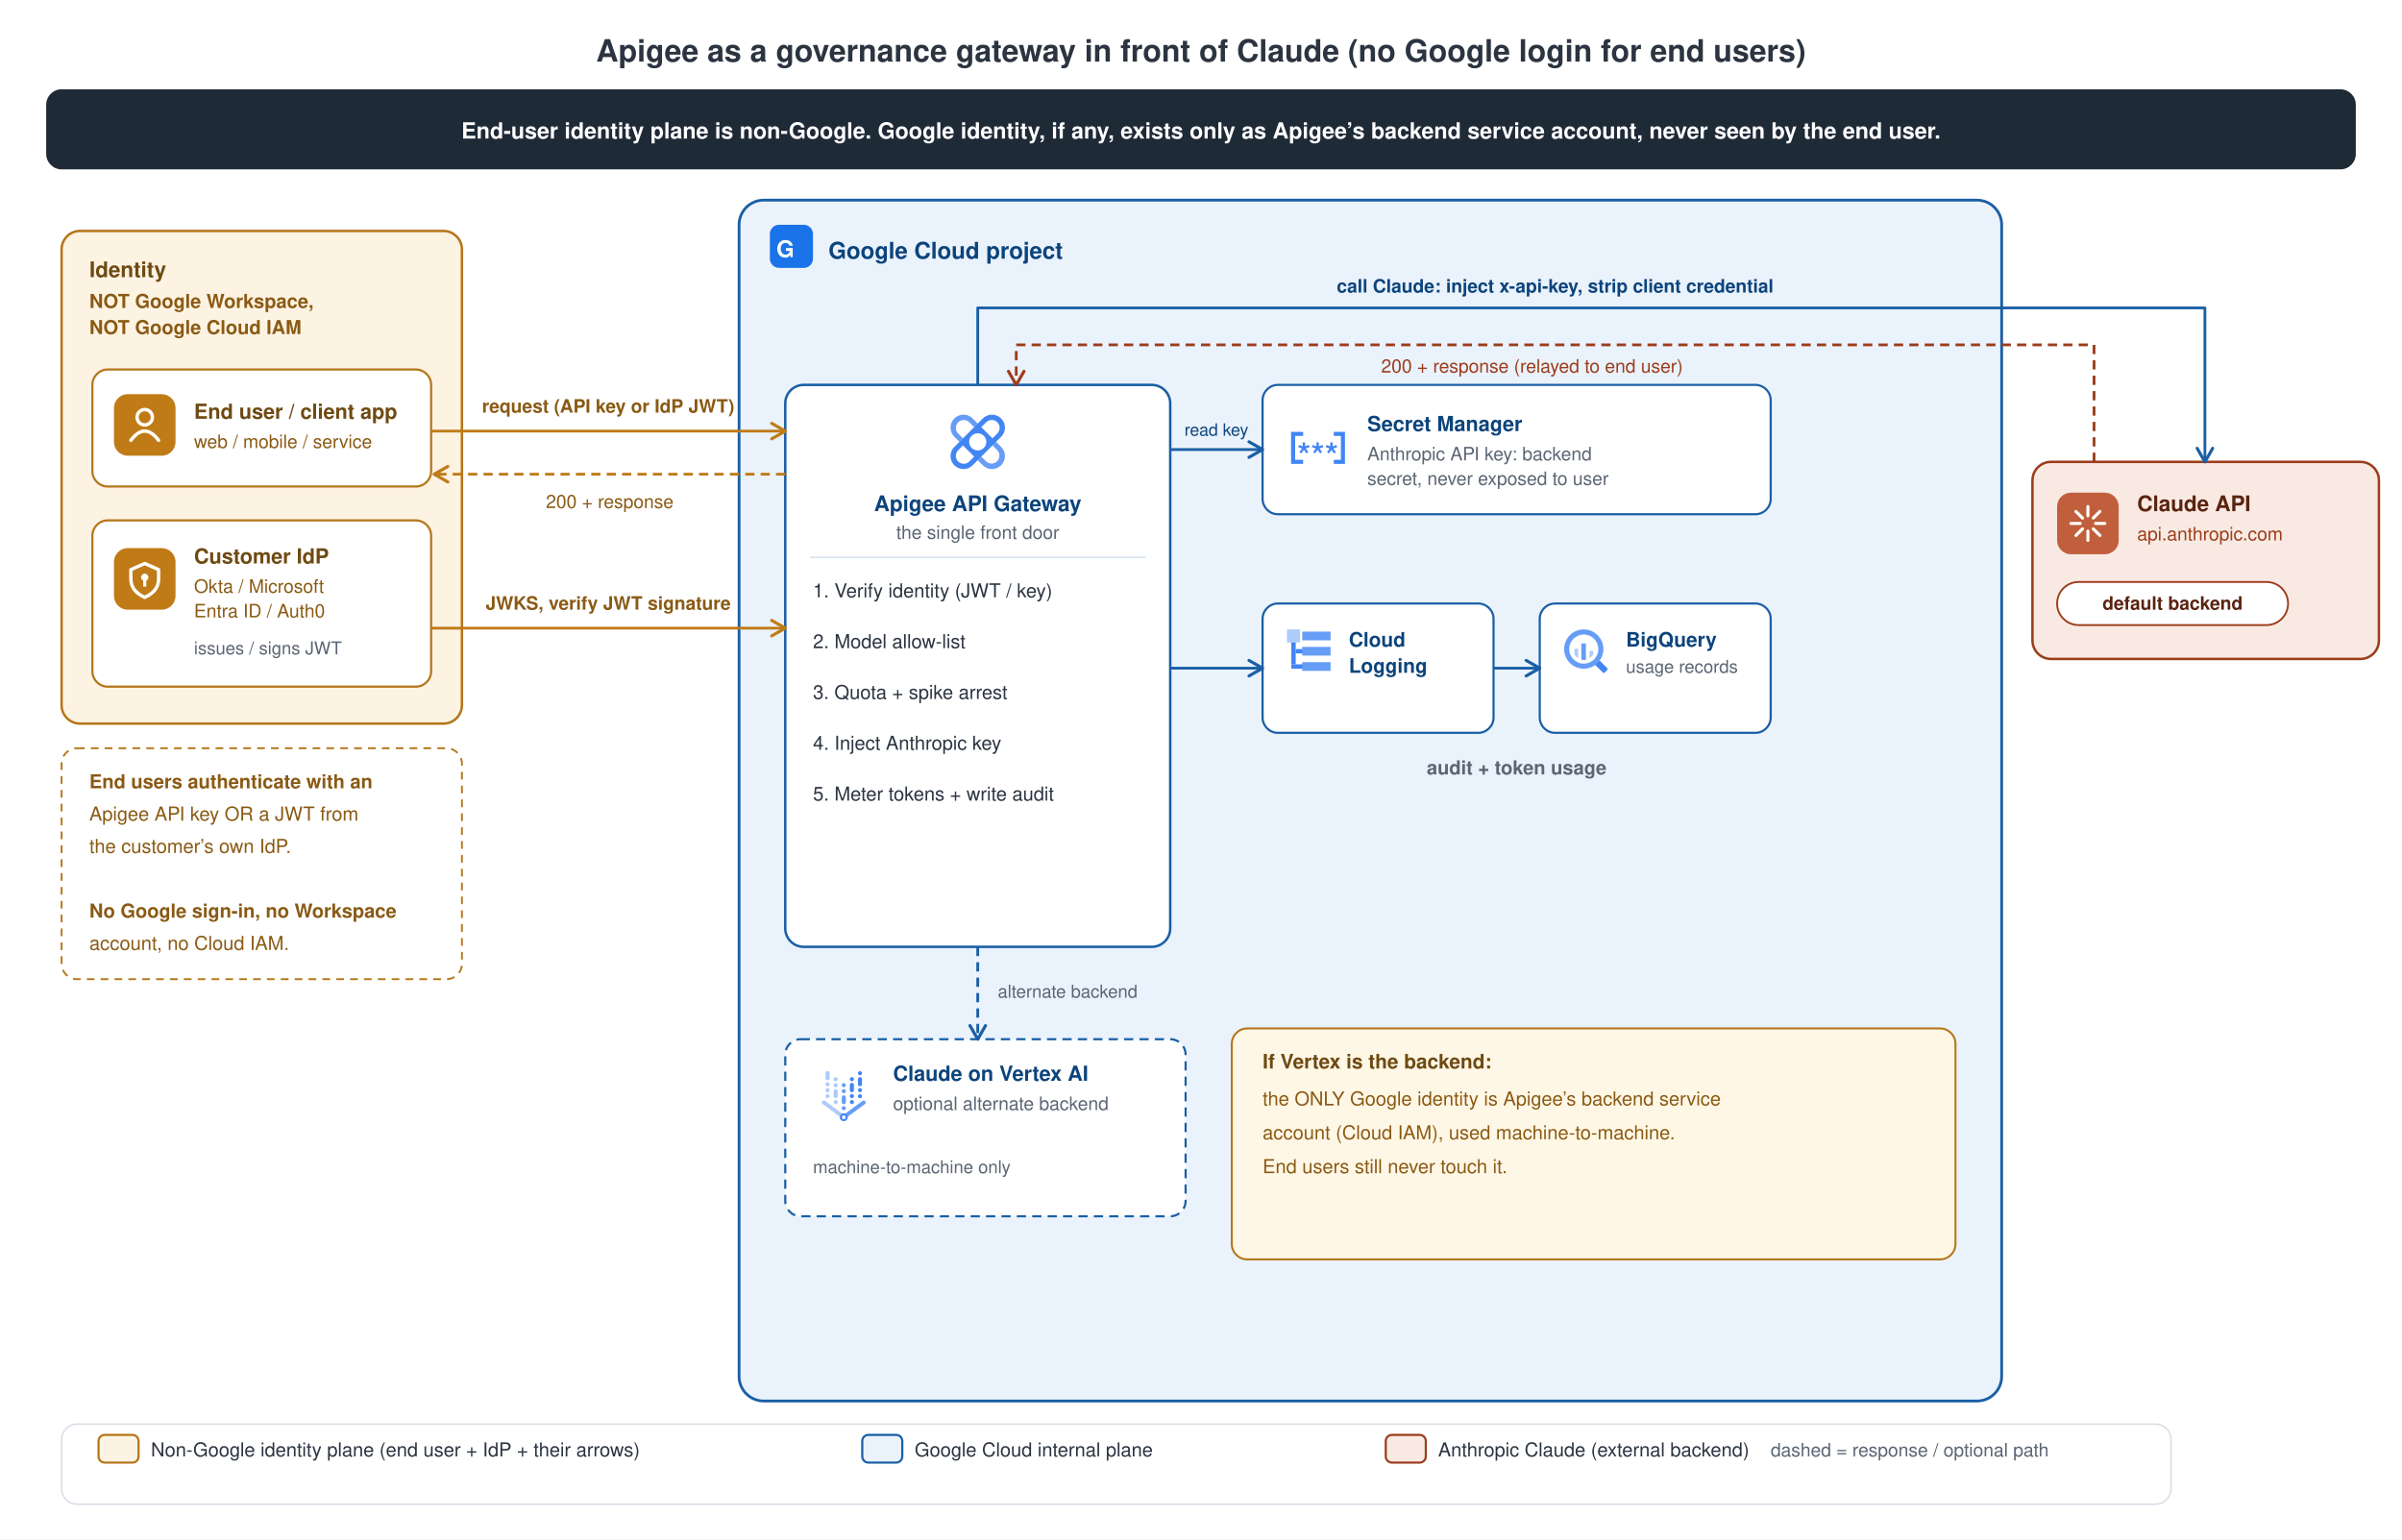
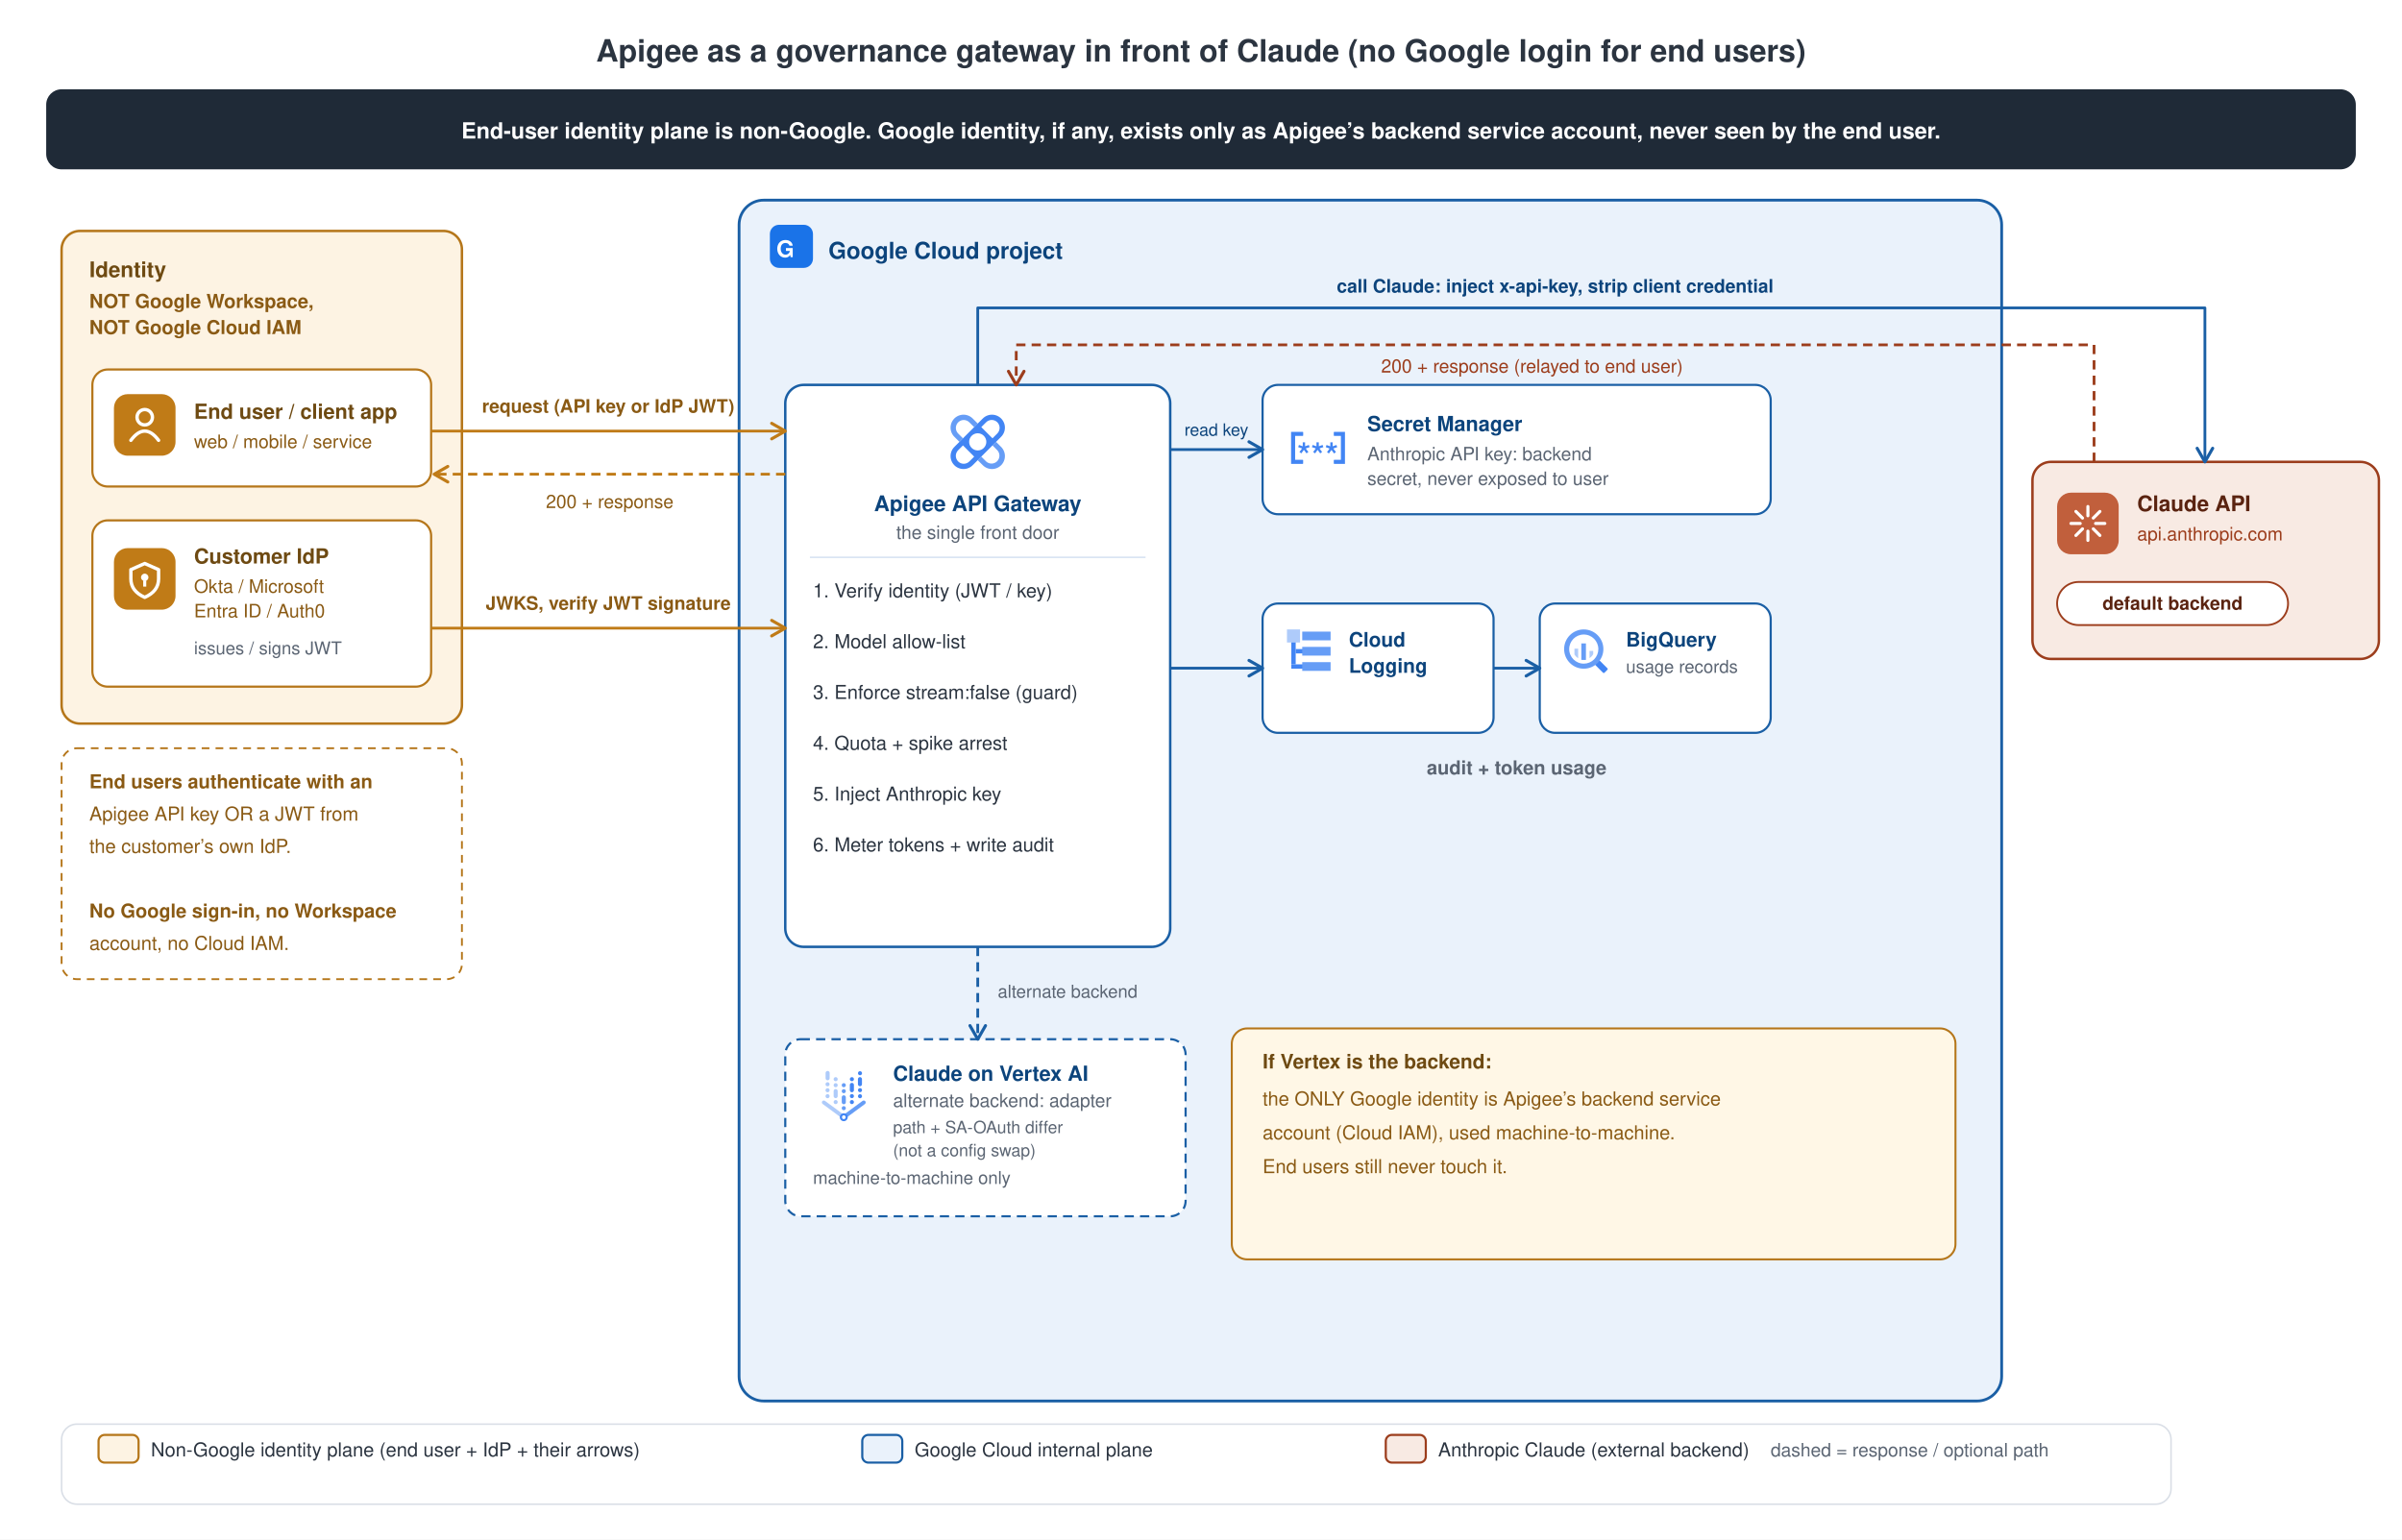
<svg xmlns="http://www.w3.org/2000/svg" width="1560" height="1000" viewBox="0 0 1560 1000" font-family="Helvetica, Arial, sans-serif">
  <defs>
    <marker id="ar-am" viewBox="0 0 10 10" refX="8" refY="5" markerWidth="7" markerHeight="7" orient="auto-start-reverse">
      <path d="M1 1 L8 5 L1 9" fill="none" stroke="#C07B17" stroke-width="1.6" stroke-linecap="round" stroke-linejoin="round" />
    </marker>
    <marker id="ar-bl" viewBox="0 0 10 10" refX="8" refY="5" markerWidth="7" markerHeight="7" orient="auto-start-reverse">
      <path d="M1 1 L8 5 L1 9" fill="none" stroke="#1A5FA5" stroke-width="1.6" stroke-linecap="round" stroke-linejoin="round" />
    </marker>
    <marker id="ar-cl" viewBox="0 0 10 10" refX="8" refY="5" markerWidth="7" markerHeight="7" orient="auto-start-reverse">
      <path d="M1 1 L8 5 L1 9" fill="none" stroke="#9C3D1C" stroke-width="1.6" stroke-linecap="round" stroke-linejoin="round" />
    </marker>
    <marker id="ar-gy" viewBox="0 0 10 10" refX="8" refY="5" markerWidth="7" markerHeight="7" orient="auto-start-reverse">
      <path d="M1 1 L8 5 L1 9" fill="none" stroke="#5B6573" stroke-width="1.6" stroke-linecap="round" stroke-linejoin="round" />
    </marker>
  </defs>
  <rect x="0" y="0" width="1560" height="1000" rx="0" fill="#FFFFFF" stroke="none" stroke-width="0" opacity="1" />
  <text x="780.0" y="40" font-family="Helvetica, Arial, sans-serif" font-size="20" font-weight="700" fill="#2B3440" text-anchor="middle">Apigee as a governance gateway in front of Claude (no Google login for end users)</text>
  <rect x="30" y="58" width="1500" height="52" rx="10" fill="#1F2A37" stroke="none" stroke-width="0" opacity="1" />
  <text x="780.0" y="90" font-family="Helvetica, Arial, sans-serif" font-size="14.5" font-weight="600" fill="#FFFFFF" text-anchor="middle">End-user identity plane is non-Google. Google identity, if any, exists only as Apigee’s backend service account, never seen by the end user.</text>
  <rect x="40" y="150" width="260" height="320" rx="12" fill="#FDF3E3" stroke="#B5761A" stroke-width="1.6" opacity="1" />
  <text x="58" y="180" font-family="Helvetica, Arial, sans-serif" font-size="14" font-weight="700" fill="#6E4A12" text-anchor="start">Identity</text>
  <text x="58" y="200" font-family="Helvetica, Arial, sans-serif" font-size="12.5" font-weight="600" fill="#8A5A14" text-anchor="start">NOT Google Workspace,</text>
  <text x="58" y="217" font-family="Helvetica, Arial, sans-serif" font-size="12.5" font-weight="600" fill="#8A5A14" text-anchor="start">NOT Google Cloud IAM</text>
  <rect x="60" y="240" width="220" height="76" rx="10" fill="#FFFFFF" stroke="#B5761A" stroke-width="1.4" opacity="1" />
  <rect x="74" y="256" width="40" height="40" rx="9" fill="#C07B17" />
  <g fill="none" stroke="#fff" stroke-width="2.2" stroke-linecap="round">
    <circle cx="94" cy="271" r="5" />
    <path d="M85 286 q9 -12 18 0" />
  </g>
  <text x="126" y="272" font-family="Helvetica, Arial, sans-serif" font-size="13.5" font-weight="600" fill="#6E4A12" text-anchor="start">End user / client app</text>
  <text x="126" y="291" font-family="Helvetica, Arial, sans-serif" font-size="12" font-weight="400" fill="#8A5A14" text-anchor="start">web / mobile / service</text>
  <rect x="60" y="338" width="220" height="108" rx="10" fill="#FFFFFF" stroke="#B5761A" stroke-width="1.4" opacity="1" />
  <rect x="74" y="356" width="40" height="40" rx="9" fill="#C07B17" />
  <g fill="none" stroke="#fff" stroke-width="2.2" stroke-linejoin="round">
    <path d="M94 366 l9 4 v6 q0 8 -9 12 q-9 -4 -9 -12 v-6 z" />
    <circle cx="94" cy="375" r="2.4" fill="#fff" stroke="none" />
    <line x1="94" y1="377" x2="94" y2="381" stroke-width="2" />
  </g>
  <text x="126" y="366" font-family="Helvetica, Arial, sans-serif" font-size="13.5" font-weight="600" fill="#6E4A12" text-anchor="start">Customer IdP</text>
  <text x="126" y="385" font-family="Helvetica, Arial, sans-serif" font-size="12" font-weight="400" fill="#8A5A14" text-anchor="start">Okta / Microsoft</text>
  <text x="126" y="401" font-family="Helvetica, Arial, sans-serif" font-size="12" font-weight="400" fill="#8A5A14" text-anchor="start">Entra ID / Auth0</text>
  <text x="126" y="425" font-family="Helvetica, Arial, sans-serif" font-size="11.5" font-weight="400" fill="#5B6573" text-anchor="start">issues / signs JWT</text>
  <rect x="40" y="486" width="260" height="150" rx="10" fill="#FFFFFF" stroke="#B5761A" stroke-width="1.2" stroke-dasharray="5 4" opacity="1" />
  <text x="58" y="512" font-family="Helvetica, Arial, sans-serif" font-size="12.5" font-weight="600" fill="#8A5A14" text-anchor="start">End users authenticate with an</text>
  <text x="58" y="533" font-family="Helvetica, Arial, sans-serif" font-size="12.5" font-weight="400" fill="#8A5A14" text-anchor="start">Apigee API key OR a JWT from</text>
  <text x="58" y="554" font-family="Helvetica, Arial, sans-serif" font-size="12.5" font-weight="400" fill="#8A5A14" text-anchor="start">the customer’s own IdP.</text>
  <text x="58" y="575" font-family="Helvetica, Arial, sans-serif" font-size="12.5" font-weight="400" fill="#8A5A14" text-anchor="start" />
  <text x="58" y="596" font-family="Helvetica, Arial, sans-serif" font-size="12.5" font-weight="600" fill="#8A5A14" text-anchor="start">No Google sign-in, no Workspace</text>
  <text x="58" y="617" font-family="Helvetica, Arial, sans-serif" font-size="12.5" font-weight="400" fill="#8A5A14" text-anchor="start">account, no Cloud IAM.</text>
  <rect x="480" y="130" width="820" height="780" rx="16" fill="#EAF2FB" stroke="#1A5FA5" stroke-width="1.8" opacity="1" />
  <rect x="500" y="146" width="28" height="28" rx="6" fill="#1A73E8" />
  <text x="510" y="167" font-family="Helvetica, Arial, sans-serif" font-size="15" font-weight="700" fill="#2B3440" text-anchor="middle">
    <tspan fill="#fff">G</tspan>
  </text>
  <text x="538" y="168" font-family="Helvetica, Arial, sans-serif" font-size="15" font-weight="700" fill="#0C447C" text-anchor="start">Google Cloud project</text>
  <rect x="510" y="250" width="250" height="365" rx="12" fill="#FFFFFF" stroke="#1A5FA5" stroke-width="1.6" opacity="1" />
  <svg x="614" y="266" width="42" height="42" viewBox="0 0 24 24" overflow="visible">
    <defs>
      <style>.ic0-1{fill:#669df6;}.ic0-1,.ic0-2{fill-rule:evenodd;}.ic0-2{fill:#4285f4;}</style>
    </defs>
    <g data-name="Product Icons">
      <g>
        <g>
          <path id="Fill-1" class="ic0-1" d="M5.2,12l1.32-1.32L4.73,8.89a2.94,2.94,0,0,1,2.08-5,2.92,2.92,0,0,1,2.07.86l1.8,1.79L12,5.2,10.21,3.41a4.81,4.81,0,1,0-6.8,6.8Z" />
          <path id="Fill-3" class="ic0-1" d="M18.8,12l-1.32,1.32,1.79,1.8a2.94,2.94,0,0,1-4.16,4.15l-1.79-1.79L12,18.8l1.79,1.79a4.81,4.81,0,1,0,6.8-6.8Z" />
          <g>
            <path id="Fill-5" class="ic0-2" d="M8.89,19.27a2.94,2.94,0,0,1-4.16-4.16l1.79-1.79,4.16,4.16ZM15.12,4.73a2.93,2.93,0,0,1,5,2.08,3,3,0,0,1-.86,2.08l-1.79,1.79L13.32,6.52ZM12,15.19A3.2,3.2,0,0,1,8.81,12h0A3.21,3.21,0,0,1,12,8.81h0A3.21,3.21,0,0,1,15.19,12h0A3.2,3.2,0,0,1,12,15.19ZM18.8,12l1.79-1.79a4.81,4.81,0,1,0-6.8-6.8L12,5.2,5.2,12,3.41,13.79a4.81,4.81,0,1,0,6.8,6.8L12,18.8Z" />
          </g>
        </g>
      </g>
    </g>
  </svg>
  <text x="635" y="332" font-family="Helvetica, Arial, sans-serif" font-size="14" font-weight="700" fill="#0C447C" text-anchor="middle">Apigee API Gateway</text>
  <text x="635" y="350" font-family="Helvetica, Arial, sans-serif" font-size="12" font-weight="400" fill="#5B6573" text-anchor="middle">the single front door</text>
  <line x1="526" y1="362" x2="744" y2="362" stroke="#D7E3F2" stroke-width="1" fill="none" />
  <text x="528" y="388" font-family="Helvetica, Arial, sans-serif" font-size="12.5" font-weight="400" fill="#2B3440" text-anchor="start">1.  Verify identity (JWT / key)</text>
  <text x="528" y="421" font-family="Helvetica, Arial, sans-serif" font-size="12.5" font-weight="400" fill="#2B3440" text-anchor="start">2.  Model allow-list</text>
-   <text x="528" y="454" font-family="Helvetica, Arial, sans-serif" font-size="12.5" font-weight="400" fill="#2B3440" text-anchor="start">3.  Quota + spike arrest</text>
-   <text x="528" y="487" font-family="Helvetica, Arial, sans-serif" font-size="12.5" font-weight="400" fill="#2B3440" text-anchor="start">4.  Inject Anthropic key</text>
-   <text x="528" y="520" font-family="Helvetica, Arial, sans-serif" font-size="12.5" font-weight="400" fill="#2B3440" text-anchor="start">5.  Meter tokens + write audit</text>
+   <text x="528" y="454" font-family="Helvetica, Arial, sans-serif" font-size="12.5" font-weight="400" fill="#2B3440" text-anchor="start">3.  Enforce stream:false (guard)</text>
+   <text x="528" y="487" font-family="Helvetica, Arial, sans-serif" font-size="12.5" font-weight="400" fill="#2B3440" text-anchor="start">4.  Quota + spike arrest</text>
+   <text x="528" y="520" font-family="Helvetica, Arial, sans-serif" font-size="12.5" font-weight="400" fill="#2B3440" text-anchor="start">5.  Inject Anthropic key</text>
+   <text x="528" y="553" font-family="Helvetica, Arial, sans-serif" font-size="12.5" font-weight="400" fill="#2B3440" text-anchor="start">6.  Meter tokens + write audit</text>
  <rect x="820" y="250" width="330" height="84" rx="10" fill="#FFFFFF" stroke="#1A5FA5" stroke-width="1.4" opacity="1" />
  <svg x="835" y="270" width="42" height="42" viewBox="0 0 24 24" overflow="visible">
    <g stroke="none" stroke-width="1" fill="none" fill-rule="evenodd">
      <g transform="translate(2, 6)" fill="#4285F4" fill-rule="nonzero">
        <path d="M20,9.41469125e-14 L20,11.887 L16.038,11.887 C15.934,11.887 15.849,11.802 15.849,11.698 L15.849,10.566 C15.849,10.462 15.934,10.377 16.038,10.377 L18.49,10.377 L18.49,1.509 L16.038,1.509 C15.934,1.509 15.849,1.425 15.849,1.321 L15.849,0.189 C15.849,0.084 15.934,9.41105434e-14 16.038,9.41469125e-14 L20,9.41469125e-14 Z M4.309,9.41469125e-14 C4.413,9.3877869e-14 4.498,0.084 4.498,0.189 L4.498,1.321 C4.498,1.425 4.413,1.509 4.309,1.509 L1.509,1.509 L1.509,10.377 L4.292,10.377 C4.397,10.377 4.481,10.462 4.481,10.566 L4.481,11.698 C4.481,11.802 4.397,11.887 4.292,11.887 L2.14050999e-13,11.887 L2.14050999e-13,9.41469125e-14 L4.309,9.41469125e-14 Z M15.427,3.868 L15.427,5.324 L15.488,5.349 L16.838,4.871 L17.118,5.691 L15.756,6.156 L15.719,6.254 L16.656,7.514 L15.95,8.028 L15.038,6.768 L14.953,6.768 L14.04,8.028 L13.335,7.514 L14.259,6.254 L14.235,6.156 L12.873,5.691 L13.152,4.871 L14.49,5.349 L14.563,5.324 L14.563,3.868 L15.427,3.868 Z M5.196,3.868 L5.196,5.31 L5.257,5.334 L6.607,4.861 L6.887,5.673 L5.524,6.133 L5.488,6.23 L6.425,7.478 L5.719,7.987 L4.807,6.739 L4.722,6.739 L3.809,7.987 L3.104,7.478 L4.028,6.23 L4.004,6.133 L2.642,5.673 L2.921,4.861 L4.259,5.334 L4.332,5.31 L4.332,3.868 L5.196,3.868 Z M10.29,3.868 L10.29,5.31 L10.351,5.334 L11.701,4.861 L11.981,5.673 L10.619,6.133 L10.582,6.23 L11.519,7.478 L10.813,7.987 L9.901,6.739 L9.816,6.739 L8.904,7.987 L8.198,7.478 L9.123,6.23 L9.098,6.133 L7.736,5.673 L8.016,4.861 L9.354,5.334 L9.427,5.31 L9.427,3.868 L10.29,3.868 Z" />
      </g>
    </g>
  </svg>
  <text x="888" y="280" font-family="Helvetica, Arial, sans-serif" font-size="13.5" font-weight="600" fill="#0C447C" text-anchor="start">Secret Manager</text>
  <text x="888" y="299" font-family="Helvetica, Arial, sans-serif" font-size="12" font-weight="400" fill="#5B6573" text-anchor="start">Anthropic API key: backend</text>
  <text x="888" y="315" font-family="Helvetica, Arial, sans-serif" font-size="12" font-weight="400" fill="#5B6573" text-anchor="start">secret, never exposed to user</text>
  <rect x="820" y="392" width="150" height="84" rx="10" fill="#FFFFFF" stroke="#1A5FA5" stroke-width="1.4" opacity="1" />
  <svg x="833" y="406" width="34" height="34" viewBox="0 0 24 24" overflow="visible">
    <defs>
      <style>.ic2-1{fill:#4285f4;}.ic2-2{fill:none;}.ic2-3{fill:#669df6;}.ic2-4{fill:#aecbfa;}</style>
    </defs>
    <g data-name="Product Icons">
      <rect class="ic2-1" x="6" y="11" width="4" height="2" />
      <rect class="ic2-1" x="4" y="18" width="6" height="2" />
      <g data-name="colored-32/logs">
        <rect class="ic2-2" width="24" height="24" />
        <g>
          <polygon id="Fill-3" class="ic2-1" points="4 18 6 18 6 6 4 6 4 18" />
          <polygon id="Fill-4" class="ic2-3" points="9 7 22 7 22 3 9 3 9 7" />
          <polygon id="Fill-4-2" data-name="Fill-4" class="ic2-3" points="9 14 22 14 22 10 9 10 9 14" />
          <polygon id="Fill-4-3" data-name="Fill-4" class="ic2-3" points="9 21 22 21 22 17 9 17 9 21" />
          <polygon id="Fill-7" class="ic2-4" points="2 8 8 8 8 2 2 2 2 8" />
        </g>
      </g>
    </g>
  </svg>
  <text x="876" y="420" font-family="Helvetica, Arial, sans-serif" font-size="13" font-weight="600" fill="#0C447C" text-anchor="start">Cloud</text>
  <text x="876" y="437" font-family="Helvetica, Arial, sans-serif" font-size="13" font-weight="600" fill="#0C447C" text-anchor="start">Logging</text>
  <rect x="1000" y="392" width="150" height="84" rx="10" fill="#FFFFFF" stroke="#1A5FA5" stroke-width="1.4" opacity="1" />
  <svg x="1013" y="406" width="34" height="34" viewBox="0 0 24 24" overflow="visible">
    <defs>
      <style>.ic3-1{fill:#aecbfa;}.ic3-1,.ic3-2,.ic3-3{fill-rule:evenodd;}.ic3-2{fill:#669df6;}.ic3-3{fill:#4285f4;}</style>
    </defs>
    <g data-name="Product Icons">
      <g>
        <path class="ic3-1" d="M6.73,10.83v2.63A4.91,4.91,0,0,0,8.44,15.2V10.83Z" />
        <path class="ic3-2" d="M9.89,8.41v7.53A7.62,7.62,0,0,0,11,16,8,8,0,0,0,12,16V8.41Z" />
        <path class="ic3-1" d="M13.64,11.86v3.29a5,5,0,0,0,1.7-1.82V11.86Z" />
        <path class="ic3-3" d="M17.74,16.32l-1.42,1.42a.42.42,0,0,0,0,.6l3.54,3.54a.42.42,0,0,0,.59,0l1.43-1.43a.42.42,0,0,0,0-.59l-3.54-3.54a.42.42,0,0,0-.6,0" />
        <path class="ic3-2" d="M11,2a9,9,0,1,0,9,9,9,9,0,0,0-9-9m0,15.69A6.68,6.68,0,1,1,17.69,11,6.68,6.68,0,0,1,11,17.69" />
      </g>
    </g>
  </svg>
  <text x="1056" y="420" font-family="Helvetica, Arial, sans-serif" font-size="13" font-weight="600" fill="#0C447C" text-anchor="start">BigQuery</text>
  <text x="1056" y="437" font-family="Helvetica, Arial, sans-serif" font-size="11.5" font-weight="400" fill="#5B6573" text-anchor="start">usage records</text>
  <text x="985" y="503" font-family="Helvetica, Arial, sans-serif" font-size="12.5" font-weight="600" fill="#5B6573" text-anchor="middle">audit + token usage</text>
  <rect x="510" y="675" width="260" height="115" rx="10" fill="#FFFFFF" stroke="#1A5FA5" stroke-width="1.4" stroke-dasharray="6 4" opacity="1" />
  <svg x="527" y="691" width="42" height="42" viewBox="0 0 24 24" overflow="visible">
    <path d="M20,13.89A.77.77,0,0,0,19,13.73l-7,5.14v.22a.72.72,0,1,1,0,1.43v0a.74.74,0,0,0,.45-.15l7.41-5.47A.76.76,0,0,0,20,13.89Z" style="fill:#669df6" />
    <path d="M12,20.52a.72.72,0,0,1,0-1.43h0v-.22L5,13.73a.76.76,0,0,0-1,.16.74.74,0,0,0,.16,1l7.41,5.47a.73.73,0,0,0,.44.15v0Z" style="fill:#aecbfa" />
    <path d="M12,18.34a1.47,1.47,0,1,0,1.47,1.47A1.47,1.47,0,0,0,12,18.34Zm0,2.18a.72.72,0,1,1,.72-.71A.71.71,0,0,1,12,20.52Z" style="fill:#4285f4" />
    <path d="M6,6.11a.76.76,0,0,1-.75-.75V3.48a.76.76,0,1,1,1.51,0V5.36A.76.76,0,0,1,6,6.11Z" style="fill:#aecbfa" />
    <circle cx="5.98" cy="12" r="0.76" style="fill:#aecbfa" />
    <circle cx="5.98" cy="9.79" r="0.76" style="fill:#aecbfa" />
    <circle cx="5.98" cy="7.57" r="0.76" style="fill:#aecbfa" />
    <path d="M18,8.31a.76.76,0,0,1-.75-.76V5.67a.75.75,0,1,1,1.5,0V7.55A.75.75,0,0,1,18,8.31Z" style="fill:#4285f4" />
    <circle cx="18.02" cy="12.01" r="0.76" style="fill:#4285f4" />
    <circle cx="18.02" cy="9.76" r="0.76" style="fill:#4285f4" />
    <circle cx="18.02" cy="3.48" r="0.76" style="fill:#4285f4" />
    <path d="M12,15a.76.76,0,0,1-.75-.75V12.34a.76.76,0,0,1,1.51,0v1.89A.76.76,0,0,1,12,15Z" style="fill:#669df6" />
    <circle cx="12" cy="16.45" r="0.76" style="fill:#669df6" />
    <circle cx="12" cy="10.14" r="0.76" style="fill:#669df6" />
    <circle cx="12" cy="7.92" r="0.76" style="fill:#669df6" />
    <path d="M15,10.54a.76.76,0,0,1-.75-.75V7.91a.76.76,0,1,1,1.51,0V9.79A.76.76,0,0,1,15,10.54Z" style="fill:#4285f4" />
    <circle cx="15.01" cy="5.69" r="0.76" style="fill:#4285f4" />
    <circle cx="15.01" cy="14.19" r="0.76" style="fill:#4285f4" />
    <circle cx="15.01" cy="11.97" r="0.76" style="fill:#4285f4" />
    <circle cx="8.99" cy="14.19" r="0.76" style="fill:#aecbfa" />
    <circle cx="8.99" cy="7.92" r="0.76" style="fill:#aecbfa" />
    <circle cx="8.99" cy="5.69" r="0.76" style="fill:#aecbfa" />
    <path d="M9,12.73A.76.76,0,0,1,8.24,12V10.1a.75.75,0,1,1,1.5,0V12A.75.75,0,0,1,9,12.73Z" style="fill:#aecbfa" />
  </svg>
  <text x="580" y="702" font-family="Helvetica, Arial, sans-serif" font-size="13.5" font-weight="600" fill="#0C447C" text-anchor="start">Claude on Vertex AI</text>
-   <text x="580" y="721" font-family="Helvetica, Arial, sans-serif" font-size="12" font-weight="400" fill="#5B6573" text-anchor="start">optional alternate backend</text>
-   <text x="528" y="762" font-family="Helvetica, Arial, sans-serif" font-size="11.5" font-weight="400" fill="#5B6573" text-anchor="start">machine-to-machine only</text>
+   <text x="580" y="719" font-family="Helvetica, Arial, sans-serif" font-size="12" font-weight="400" fill="#5B6573" text-anchor="start">alternate backend: adapter</text>
+   <text x="580" y="736" font-family="Helvetica, Arial, sans-serif" font-size="11" font-weight="400" fill="#5B6573" text-anchor="start">path + SA-OAuth differ</text>
+   <text x="580" y="751" font-family="Helvetica, Arial, sans-serif" font-size="11" font-weight="400" fill="#5B6573" text-anchor="start">(not a config swap)</text>
+   <text x="528" y="769" font-family="Helvetica, Arial, sans-serif" font-size="11.5" font-weight="400" fill="#5B6573" text-anchor="start">machine-to-machine only</text>
  <rect x="800" y="668" width="470" height="150" rx="10" fill="#FFF7E6" stroke="#B5761A" stroke-width="1.3" opacity="1" />
  <text x="820" y="694" font-family="Helvetica, Arial, sans-serif" font-size="13" font-weight="700" fill="#6E4A12" text-anchor="start">If Vertex is the backend:</text>
  <text x="820" y="718" font-family="Helvetica, Arial, sans-serif" font-size="12.5" font-weight="400" fill="#8A5A14" text-anchor="start">the ONLY Google identity is Apigee’s backend service</text>
  <text x="820" y="740" font-family="Helvetica, Arial, sans-serif" font-size="12.5" font-weight="400" fill="#8A5A14" text-anchor="start">account (Cloud IAM), used machine-to-machine.</text>
  <text x="820" y="762" font-family="Helvetica, Arial, sans-serif" font-size="12.5" font-weight="400" fill="#8A5A14" text-anchor="start">End users still never touch it.</text>
  <rect x="1320" y="300" width="225" height="128" rx="12" fill="#F8EAE3" stroke="#9C3D1C" stroke-width="1.6" opacity="1" />
  <rect x="1336" y="320" width="40" height="40" rx="9" fill="#C15F3C" />
  <g stroke="#fff" stroke-width="2" stroke-linecap="round">
    <line x1="1361.0" y1="340.0" x2="1367.0" y2="340.0" />
    <line x1="1359.5" y1="343.5" x2="1363.8" y2="347.8" />
    <line x1="1356.0" y1="345.0" x2="1356.0" y2="351.0" />
    <line x1="1352.5" y1="343.5" x2="1348.2" y2="347.8" />
    <line x1="1351.0" y1="340.0" x2="1345.0" y2="340.0" />
    <line x1="1352.5" y1="336.5" x2="1348.2" y2="332.2" />
    <line x1="1356.0" y1="335.0" x2="1356.0" y2="329.0" />
    <line x1="1359.5" y1="336.5" x2="1363.8" y2="332.2" />
  </g>
  <text x="1388" y="332" font-family="Helvetica, Arial, sans-serif" font-size="14" font-weight="700" fill="#5A2310" text-anchor="start">Claude API</text>
  <text x="1388" y="351" font-family="Helvetica, Arial, sans-serif" font-size="12" font-weight="400" fill="#9C3D1C" text-anchor="start">api.anthropic.com</text>
  <rect x="1336" y="378" width="150" height="28" rx="14" fill="#FFFFFF" stroke="#9C3D1C" stroke-width="1.2" opacity="1" />
  <text x="1411" y="396" font-family="Helvetica, Arial, sans-serif" font-size="12" font-weight="600" fill="#5A2310" text-anchor="middle">default backend</text>
  <line x1="280" y1="280" x2="510" y2="280" stroke="#C07B17" stroke-width="1.8" marker-end="url(#ar-am)" fill="none" />
  <text x="395" y="268" font-family="Helvetica, Arial, sans-serif" font-size="12" font-weight="600" fill="#8A5A14" text-anchor="middle">request (API key or IdP JWT)</text>
  <line x1="510" y1="308" x2="282" y2="308" stroke="#C07B17" stroke-width="1.8" stroke-dasharray="6 4" marker-end="url(#ar-am)" fill="none" />
  <text x="396" y="330" font-family="Helvetica, Arial, sans-serif" font-size="12" font-weight="400" fill="#8A5A14" text-anchor="middle">200 + response</text>
  <line x1="280" y1="408" x2="510" y2="408" stroke="#C07B17" stroke-width="1.8" marker-end="url(#ar-am)" fill="none" />
  <text x="395" y="396" font-family="Helvetica, Arial, sans-serif" font-size="12" font-weight="600" fill="#8A5A14" text-anchor="middle">JWKS, verify JWT signature</text>
  <line x1="760" y1="292" x2="820" y2="292" stroke="#1A5FA5" stroke-width="1.8" marker-end="url(#ar-bl)" fill="none" />
  <text x="790" y="283" font-family="Helvetica, Arial, sans-serif" font-size="11" font-weight="400" fill="#0C447C" text-anchor="middle">read key</text>
  <line x1="760" y1="434" x2="820" y2="434" stroke="#1A5FA5" stroke-width="1.8" marker-end="url(#ar-bl)" fill="none" />
  <line x1="970" y1="434" x2="1000" y2="434" stroke="#1A5FA5" stroke-width="1.8" marker-end="url(#ar-bl)" fill="none" />
  <polyline points="635,250 635,200 1432,200 1432,300" stroke="#1A5FA5" stroke-width="1.8" marker-end="url(#ar-bl)" fill="none" stroke-linejoin="round" />
  <text x="1010" y="190" font-family="Helvetica, Arial, sans-serif" font-size="12" font-weight="600" fill="#0C447C" text-anchor="middle">call Claude: inject x-api-key, strip client credential</text>
  <polyline points="1360,300 1360,224 660,224 660,250" stroke="#9C3D1C" stroke-width="1.8" stroke-dasharray="6 4" marker-end="url(#ar-cl)" fill="none" stroke-linejoin="round" />
  <text x="995" y="242" font-family="Helvetica, Arial, sans-serif" font-size="12" font-weight="400" fill="#9C3D1C" text-anchor="middle">200 + response (relayed to end user)</text>
  <line x1="635" y1="615" x2="635" y2="675" stroke="#1A5FA5" stroke-width="1.8" stroke-dasharray="6 4" marker-end="url(#ar-bl)" fill="none" />
  <text x="648" y="648" font-family="Helvetica, Arial, sans-serif" font-size="11.5" font-weight="400" fill="#5B6573" text-anchor="start">alternate backend</text>
  <rect x="40" y="925" width="1370" height="52" rx="10" fill="#FFFFFF" stroke="#D9DEE6" stroke-width="1" opacity="1" />
  <rect x="64" y="932" width="26" height="18" rx="4" fill="#FDF3E3" stroke="#B5761A" stroke-width="1.4" opacity="1" />
  <text x="98" y="946" font-family="Helvetica, Arial, sans-serif" font-size="12.5" font-weight="400" fill="#2B3440" text-anchor="start">Non-Google identity plane (end user + IdP + their arrows)</text>
  <rect x="560" y="932" width="26" height="18" rx="4" fill="#EAF2FB" stroke="#1A5FA5" stroke-width="1.4" opacity="1" />
  <text x="594" y="946" font-family="Helvetica, Arial, sans-serif" font-size="12.5" font-weight="400" fill="#2B3440" text-anchor="start">Google Cloud internal plane</text>
  <rect x="900" y="932" width="26" height="18" rx="4" fill="#F8EAE3" stroke="#9C3D1C" stroke-width="1.4" opacity="1" />
  <text x="934" y="946" font-family="Helvetica, Arial, sans-serif" font-size="12.5" font-weight="400" fill="#2B3440" text-anchor="start">Anthropic Claude (external backend)</text>
  <text x="1150" y="946" font-family="Helvetica, Arial, sans-serif" font-size="12" font-weight="400" fill="#5B6573" text-anchor="start">dashed = response / optional path</text>
</svg>
